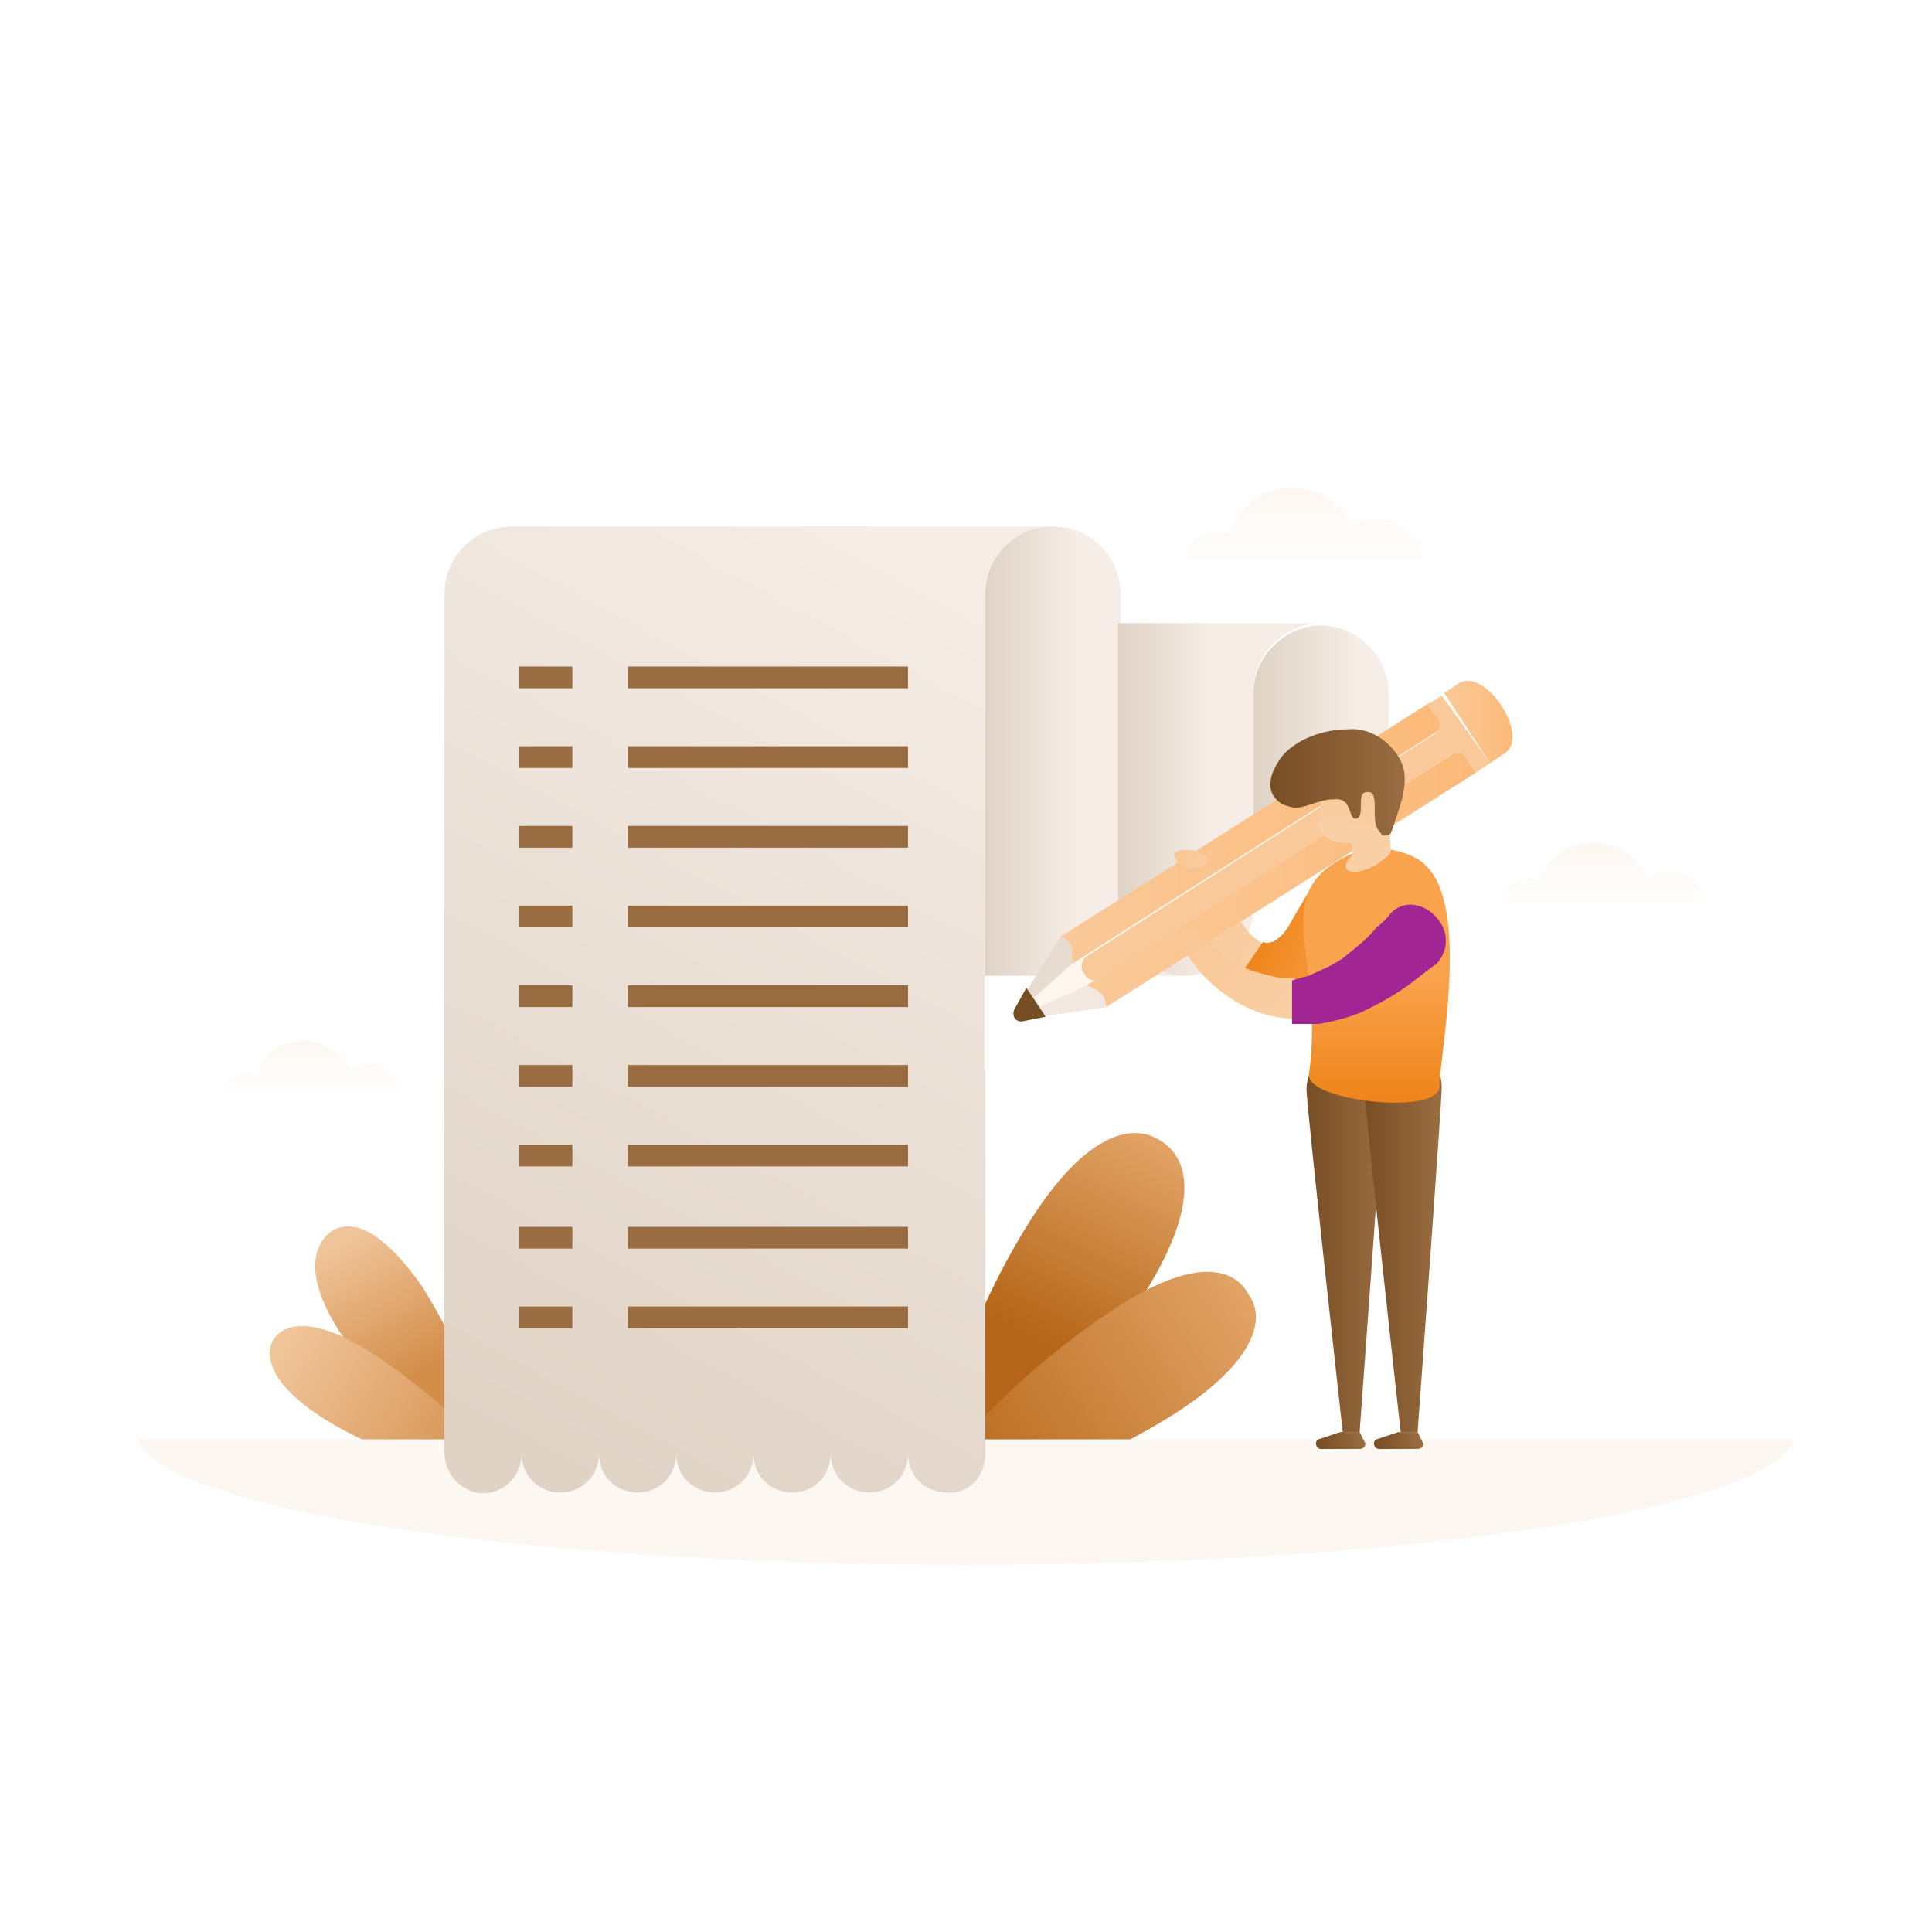
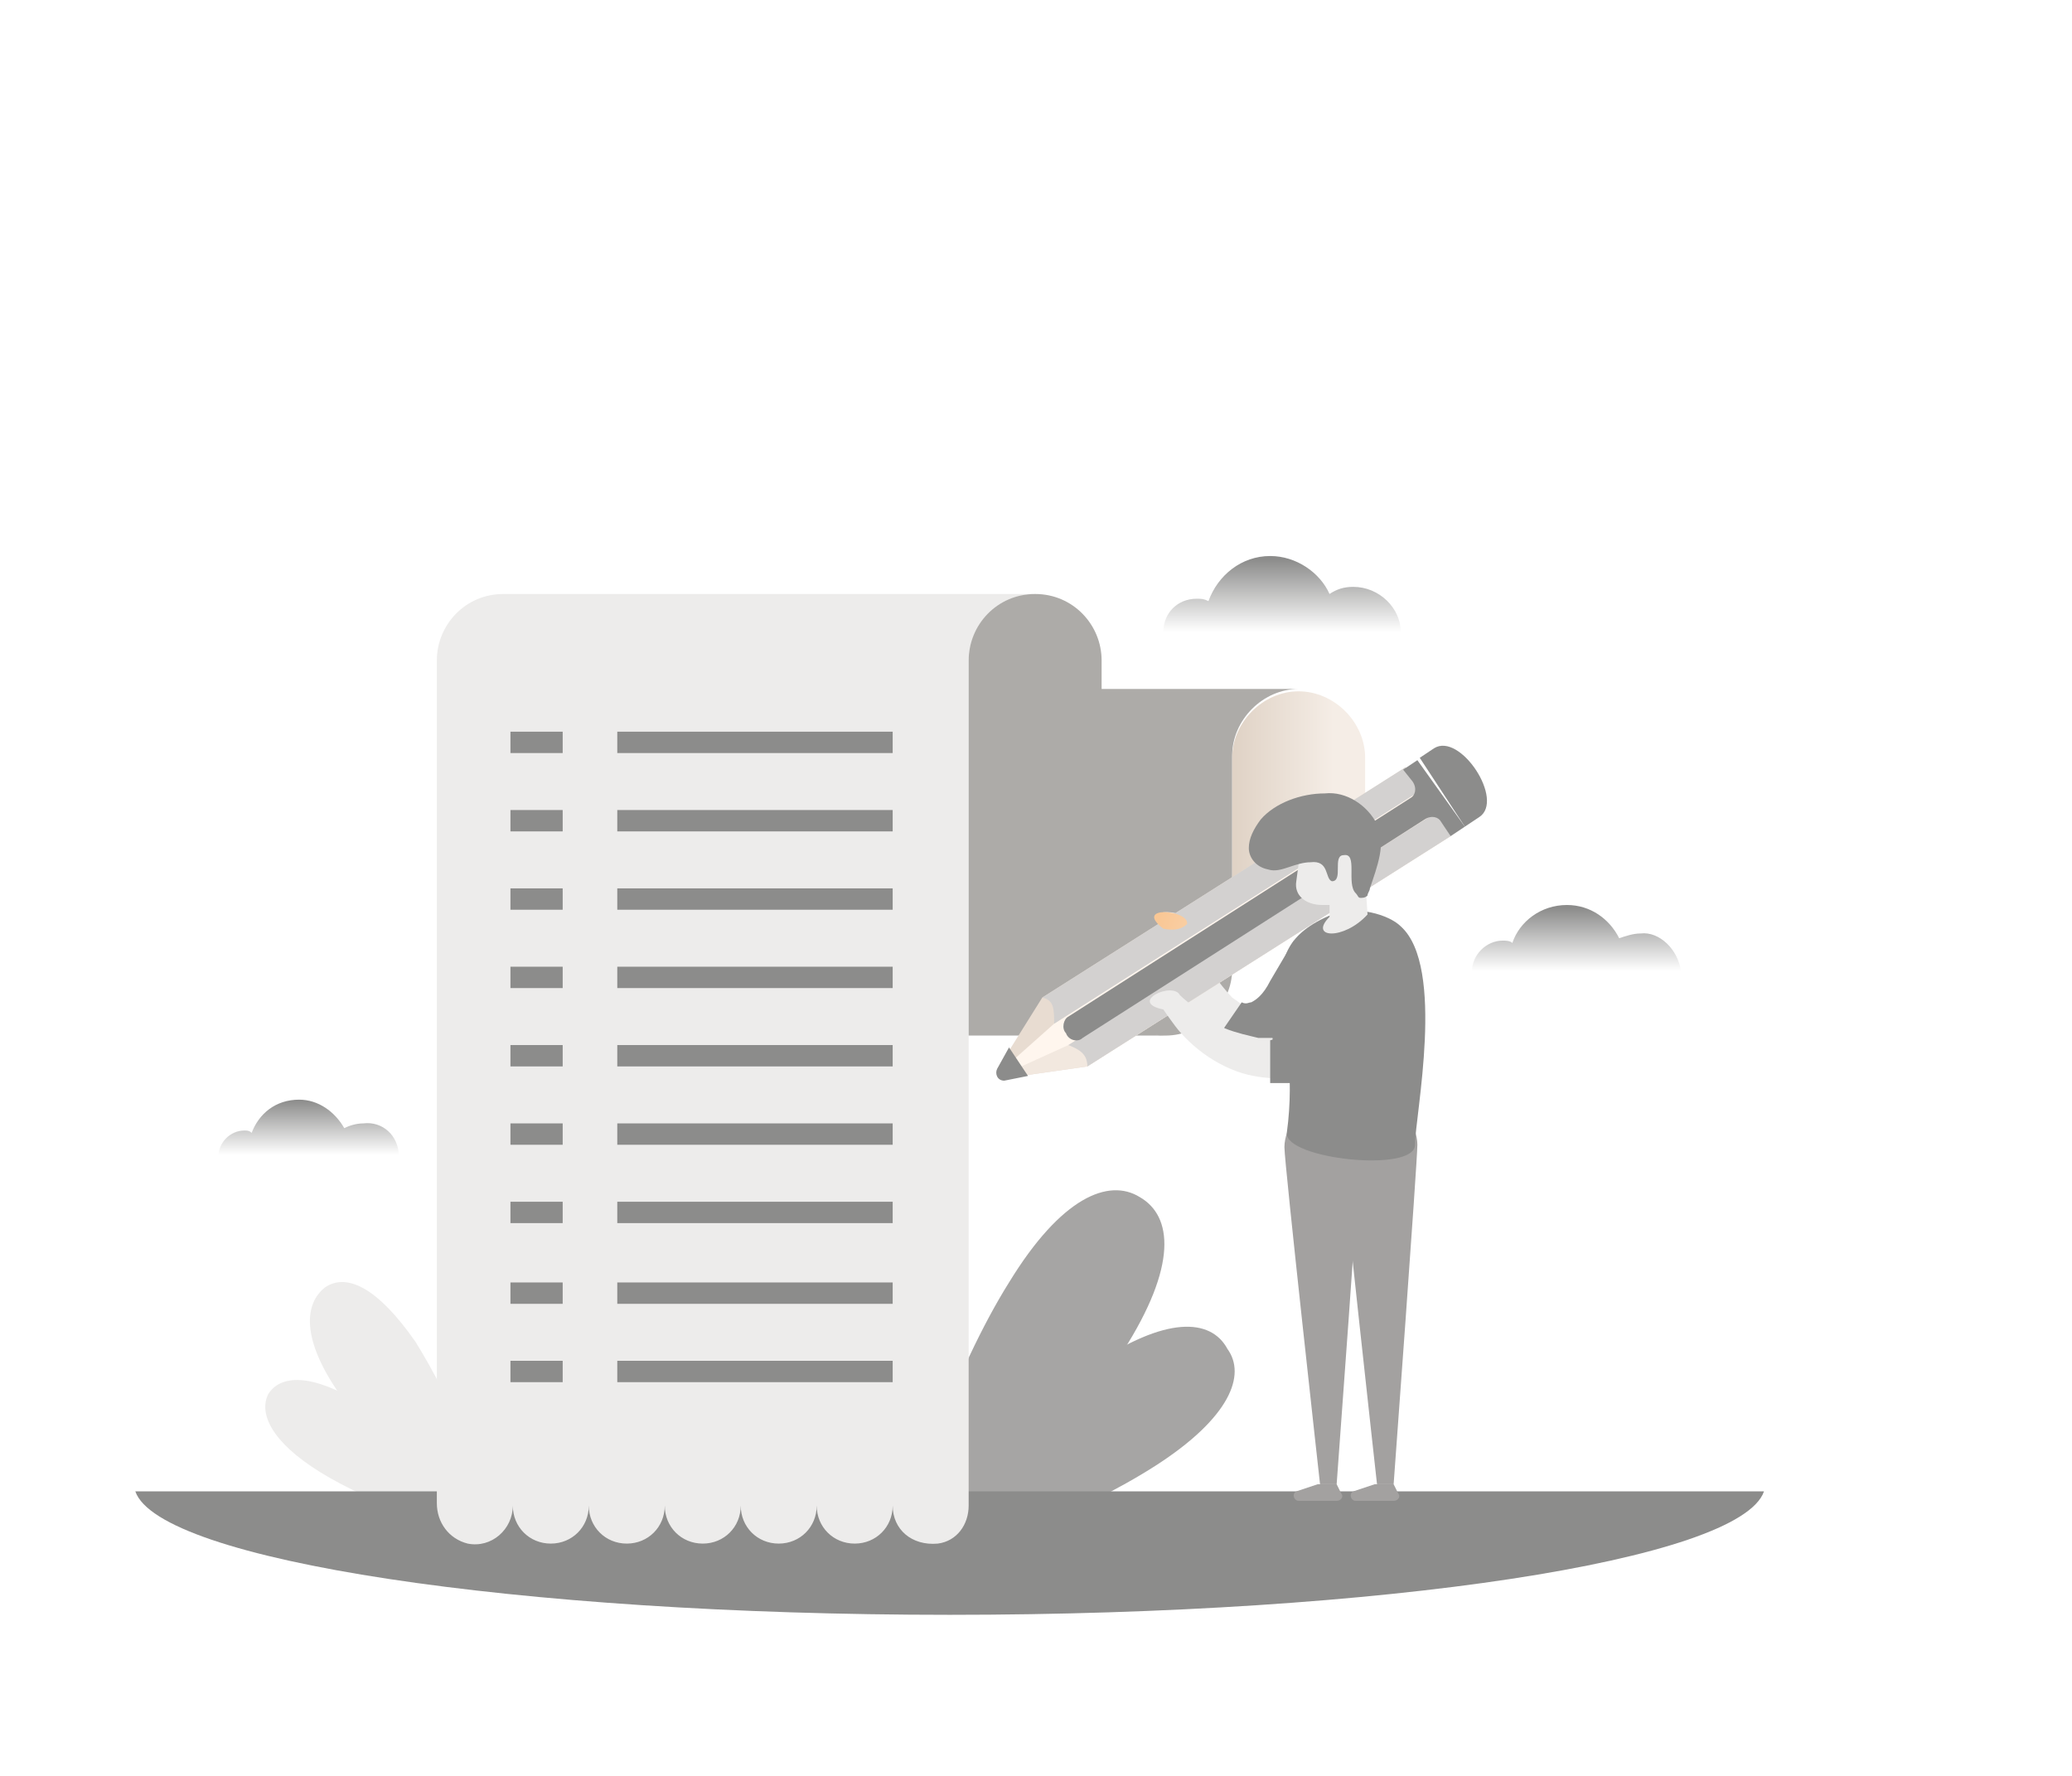
- <svg xmlns="http://www.w3.org/2000/svg" id="SvgjsSvg2687" width="550" height="550" version="1.1">
+ <svg xmlns="http://www.w3.org/2000/svg" id="SvgjsSvg2687" enable-background="new 0 0 600 470" viewBox="0 0 600 470" width="350" height="300" version="1.1">
  <defs id="SvgjsDefs2688" />
  <g id="SvgjsG2689">
    <svg enable-background="new 0 0 80 80" viewBox="0 0 80 80" width="550" height="550">
      <linearGradient id="a" x1="2252.965" x2="2255.659" y1="-121.379" y2="-112.469" gradientTransform="matrix(.714 .7 -.6999 .7151 -1646.088 -1443.035)" gradientUnits="userSpaceOnUse">
-         <stop offset="0" stop-color="#e1a264" class="stopColor64c2e1 svgShape" />
-         <stop offset="1" stop-color="#b56618" class="stopColor1897b5 svgShape" />
+         <stop offset="0" stop-color="#edeceb" class="stopColor64c2e1 svgShape" />
+         <stop offset="1" stop-color="#a6a5a4" class="stopColor1897b5 svgShape" />
      </linearGradient>
-       <path fill="url(#a)" d="M47.3,53.7c-2.2,3.6-7,8.9-8.3,8.1c-1.3-0.8,1.3-7.5,3.5-11c2.2-3.6,4.2-4.4,5.5-3.6    C49.4,48,49.6,50.1,47.3,53.7z" />
+       <path fill="#a6a5a4" d="M47.3,53.7c-2.2,3.6-7,8.9-8.3,8.1c-1.3-0.8,1.3-7.5,3.5-11c2.2-3.6,4.2-4.4,5.5-3.6    C49.4,48,49.6,50.1,47.3,53.7z" />
      <linearGradient id="b" x1="2260.314" x2="2257.098" y1="-119.495" y2="-105.109" gradientTransform="matrix(.714 .7 -.6999 .7151 -1646.088 -1443.035)" gradientUnits="userSpaceOnUse">
-         <stop offset="0" stop-color="#e1a264" class="stopColor64c2e1 svgShape" />
-         <stop offset="1" stop-color="#b56618" class="stopColor1897b5 svgShape" />
+         <stop offset="0" stop-color="#edeceb" class="stopColor64c2e1 svgShape" />
+         <stop offset="1" stop-color="#a6a5a4" class="stopColor1897b5 svgShape" />
      </linearGradient>
-       <path fill="url(#b)" d="M46,54.3c-3.1,2-7.7,6.3-7,7.5s6.6-1.3,9.7-3.3s3.8-3.8,3-4.9C51,52.3,49.1,52.2,46,54.3z" />
+       <path fill="#a6a5a4" d="M46,54.3c-3.1,2-7.7,6.3-7,7.5s6.6-1.3,9.7-3.3s3.8-3.8,3-4.9C51,52.3,49.1,52.2,46,54.3z" />
      <linearGradient id="c" x1="5102.622" x2="5104.445" y1="-2976.534" y2="-2970.506" gradientTransform="matrix(-.6896 .7242 .7241 .6896 5688.306 -1591.335)" gradientUnits="userSpaceOnUse">
        <stop offset="0" stop-color="#f0c499" class="stopColorf099dd svgShape" />
        <stop offset="1" stop-color="#d38e4a" class="stopColord34ac0 svgShape" />
      </linearGradient>
-       <path fill="url(#c)" d="M14.3,55.5c1.6,2.3,4.9,5.8,5.8,5.2s-1.1-5-2.6-7.4c-1.6-2.3-2.9-2.9-3.8-2.3    C12.8,51.7,12.7,53.2,14.3,55.5z" />
+       <path fill="#edeceb" d="M14.3,55.5c1.6,2.3,4.9,5.8,5.8,5.2s-1.1-5-2.6-7.4c-1.6-2.3-2.9-2.9-3.8-2.3    C12.8,51.7,12.7,53.2,14.3,55.5z" />
      <linearGradient id="d" x1="5107.594" x2="5105.418" y1="-2975.259" y2="-2965.527" gradientTransform="matrix(-.6896 .7242 .7241 .6896 5688.306 -1591.335)" gradientUnits="userSpaceOnUse">
        <stop offset="0" stop-color="#f0c499" class="stopColorf099dd svgShape" />
        <stop offset="1" stop-color="#d38e4a" class="stopColord34ac0 svgShape" />
      </linearGradient>
-       <path fill="url(#d)" d="M15.2,55.9c2.1,1.3,5.4,4.1,4.9,4.9c-0.5,0.8-4.5-0.7-6.6-2c-2.1-1.3-2.6-2.5-2.2-3.3    C11.8,54.7,13.1,54.6,15.2,55.9z" />
-       <path fill="#fdf7f1" d="M5.7,59.6c1,2.9,16,5.2,34.3,5.2s33.3-2.3,34.3-5.2H5.7z" class="colorF1F5FD svgShape" />
+       <path fill="#edeceb" d="M15.2,55.9c2.1,1.3,5.4,4.1,4.9,4.9c-0.5,0.8-4.5-0.7-6.6-2c-2.1-1.3-2.6-2.5-2.2-3.3    C11.8,54.7,13.1,54.6,15.2,55.9z" />
+       <path fill="#8c8c8b" d="M5.7,59.6c1,2.9,16,5.2,34.3,5.2s33.3-2.3,34.3-5.2H5.7z" class="colorF1F5FD svgShape" />
      <linearGradient id="e" x1="766.567" x2="786.044" y1="23.358" y2="59.343" gradientTransform="matrix(-1 0 0 1 806.363 0)" gradientUnits="userSpaceOnUse">
        <stop offset="0" stop-color="#f5ede6" class="stopColore6edf5 svgShape" />
        <stop offset="1" stop-color="#e0d3c6" class="stopColorc6d3e0 svgShape" />
      </linearGradient>
-       <path fill="url(#e)" d="M18.4,24.6v35.5c0,0.8,0.5,1.5,1.3,1.7c1,0.2,1.9-0.6,1.9-1.6c0,0.9,0.7,1.6,1.6,1.6     c0.9,0,1.6-0.7,1.6-1.6c0,0.9,0.7,1.6,1.6,1.6s1.6-0.7,1.6-1.6c0,0.9,0.7,1.6,1.6,1.6c0.9,0,1.6-0.7,1.6-1.6     c0,0.9,0.7,1.6,1.6,1.6c0.9,0,1.6-0.7,1.6-1.6c0,0.9,0.7,1.6,1.6,1.6c0.9,0,1.6-0.7,1.6-1.6c0,1,0.8,1.7,1.9,1.6     c0.8-0.1,1.3-0.8,1.3-1.6V24.6c0-1.5,1.3-2.8,2.8-2.8H21.2C19.6,21.8,18.4,23.1,18.4,24.6z" />
+       <path fill="#edeceb" d="M18.4,24.6v35.5c0,0.8,0.5,1.5,1.3,1.7c1,0.2,1.9-0.6,1.9-1.6c0,0.9,0.7,1.6,1.6,1.6     c0.9,0,1.6-0.7,1.6-1.6c0,0.9,0.7,1.6,1.6,1.6s1.6-0.7,1.6-1.6c0,0.9,0.7,1.6,1.6,1.6c0.9,0,1.6-0.7,1.6-1.6     c0,0.9,0.7,1.6,1.6,1.6c0.9,0,1.6-0.7,1.6-1.6c0,0.9,0.7,1.6,1.6,1.6c0.9,0,1.6-0.7,1.6-1.6c0,1,0.8,1.7,1.9,1.6     c0.8-0.1,1.3-0.8,1.3-1.6V24.6c0-1.5,1.3-2.8,2.8-2.8H21.2C19.6,21.8,18.4,23.1,18.4,24.6z" />
      <linearGradient id="f" x1="761.805" x2="765.535" y1="31.1" y2="31.1" gradientTransform="matrix(-1 0 0 1 806.363 0)" gradientUnits="userSpaceOnUse">
-         <stop offset="0" stop-color="#f5ede6" class="stopColore6edf5 svgShape" />
+         <stop offset="0" stop-color="#a6a5a4" class="stopColore6edf5 svgShape" />
        <stop offset="1" stop-color="#e0d3c6" class="stopColorc6d3e0 svgShape" />
      </linearGradient>
-       <path fill="url(#f)" d="M40.8,24.6v15.8h8.4c-1.5,0-2.8-1.3-2.8-2.8v-13c0-1.5-1.2-2.8-2.8-2.8     C42,21.8,40.8,23.1,40.8,24.6z" />
+       <path fill="#adaba8" d="M40.8,24.6v15.8h8.4c-1.5,0-2.8-1.3-2.8-2.8v-13c0-1.5-1.2-2.8-2.8-2.8     C42,21.8,40.8,23.1,40.8,24.6z" />
      <linearGradient id="g" x1="756.248" x2="760.017" y1="33.117" y2="33.117" gradientTransform="matrix(-1 0 0 1 806.363 0)" gradientUnits="userSpaceOnUse">
        <stop offset="0" stop-color="#f5ede6" class="stopColore6edf5 svgShape" />
        <stop offset="1" stop-color="#e0d3c6" class="stopColorc6d3e0 svgShape" />
      </linearGradient>
-       <path fill="url(#g)" d="M46.3,25.8v11.8c0,1.5,1.2,2.8,2.8,2.8c1.5,0,2.8-1.3,2.8-2.8v-9c0-1.5,1.3-2.8,2.8-2.8H46.3z" />
+       <path fill="#adaba8" d="M46.3,25.8v11.8c0,1.5,1.2,2.8,2.8,2.8c1.5,0,2.8-1.3,2.8-2.8v-9c0-1.5,1.3-2.8,2.8-2.8H46.3z" />
      <linearGradient id="h" x1="750.197" x2="754.31" y1="30.456" y2="30.456" gradientTransform="matrix(-1 0 0 1 806.363 0)" gradientUnits="userSpaceOnUse">
        <stop offset="0" stop-color="#f5ede6" class="stopColore6edf5 svgShape" />
        <stop offset="1" stop-color="#e0d3c6" class="stopColorc6d3e0 svgShape" />
      </linearGradient>
      <path fill="url(#h)" d="M51.9,35.1v-6.4c0-1.5,1.3-2.8,2.8-2.8c1.5,0,2.8,1.3,2.8,2.8v6.4H51.9z" />
      <g>
-         <rect width="11.6" height=".9" x="26" y="27.6" fill="#996d41" class="color416D99 svgShape" />
-         <rect width="2.2" height=".9" x="21.5" y="27.6" fill="#996d41" class="color416D99 svgShape" />
-         <rect width="11.6" height=".9" x="26" y="30.9" fill="#996d41" class="color416D99 svgShape" />
-         <rect width="2.2" height=".9" x="21.5" y="30.9" fill="#996d41" class="color416D99 svgShape" />
-         <rect width="11.6" height=".9" x="26" y="34.2" fill="#996d41" class="color416D99 svgShape" />
-         <rect width="2.2" height=".9" x="21.5" y="34.2" fill="#996d41" class="color416D99 svgShape" />
-         <rect width="11.6" height=".9" x="26" y="37.5" fill="#996d41" class="color416D99 svgShape" />
-         <rect width="2.2" height=".9" x="21.5" y="37.5" fill="#996d41" class="color416D99 svgShape" />
-         <rect width="11.6" height=".9" x="26" y="40.8" fill="#996d41" class="color416D99 svgShape" />
-         <rect width="2.2" height=".9" x="21.5" y="40.8" fill="#996d41" class="color416D99 svgShape" />
+         <rect width="11.6" height=".9" x="26" y="27.6" fill="#8c8c8b" class="color416D99 svgShape" />
+         <rect width="2.2" height=".9" x="21.5" y="27.6" fill="#8c8c8b" class="color416D99 svgShape" />
+         <rect width="11.6" height=".9" x="26" y="30.9" fill="#8c8c8b" class="color416D99 svgShape" />
+         <rect width="2.2" height=".9" x="21.5" y="30.9" fill="#8c8c8b" class="color416D99 svgShape" />
+         <rect width="11.6" height=".9" x="26" y="34.2" fill="#8c8c8b" class="color416D99 svgShape" />
+         <rect width="2.2" height=".9" x="21.5" y="34.2" fill="#8c8c8b" class="color416D99 svgShape" />
+         <rect width="11.6" height=".9" x="26" y="37.5" fill="#8c8c8b" class="color416D99 svgShape" />
+         <rect width="2.2" height=".9" x="21.5" y="37.5" fill="#8c8c8b" class="color416D99 svgShape" />
+         <rect width="11.6" height=".9" x="26" y="40.8" fill="#8c8c8b" class="color416D99 svgShape" />
+         <rect width="2.2" height=".9" x="21.5" y="40.8" fill="#8c8c8b" class="color416D99 svgShape" />
        <g>
-           <rect width="11.6" height=".9" x="26" y="44.1" fill="#996d41" class="color416D99 svgShape" />
-           <rect width="2.2" height=".9" x="21.5" y="44.1" fill="#996d41" class="color416D99 svgShape" />
+           <rect width="11.6" height=".9" x="26" y="44.1" fill="#8c8c8b" class="color416D99 svgShape" />
+           <rect width="2.2" height=".9" x="21.5" y="44.1" fill="#8c8c8b" class="color416D99 svgShape" />
        </g>
        <g>
-           <rect width="11.6" height=".9" x="26" y="47.4" fill="#996d41" class="color416D99 svgShape" />
-           <rect width="2.2" height=".9" x="21.5" y="47.4" fill="#996d41" class="color416D99 svgShape" />
+           <rect width="11.6" height=".9" x="26" y="47.4" fill="#8c8c8b" class="color416D99 svgShape" />
+           <rect width="2.2" height=".9" x="21.5" y="47.4" fill="#8c8c8b" class="color416D99 svgShape" />
        </g>
        <g>
-           <rect width="11.6" height=".9" x="26" y="50.8" fill="#996d41" class="color416D99 svgShape" />
-           <rect width="2.2" height=".9" x="21.5" y="50.8" fill="#996d41" class="color416D99 svgShape" />
+           <rect width="11.6" height=".9" x="26" y="50.8" fill="#8c8c8b" class="color416D99 svgShape" />
+           <rect width="2.2" height=".9" x="21.5" y="50.8" fill="#8c8c8b" class="color416D99 svgShape" />
        </g>
        <g>
-           <rect width="11.6" height=".9" x="26" y="54.1" fill="#996d41" class="color416D99 svgShape" />
-           <rect width="2.2" height=".9" x="21.5" y="54.1" fill="#996d41" class="color416D99 svgShape" />
+           <rect width="11.6" height=".9" x="26" y="54.1" fill="#8c8c8b" class="color416D99 svgShape" />
+           <rect width="2.2" height=".9" x="21.5" y="54.1" fill="#8c8c8b" class="color416D99 svgShape" />
        </g>
      </g>
      <g>
        <linearGradient id="i" x1="4929.103" x2="4933.808" y1="869.053" y2="869.053" gradientTransform="scale(-1 1) rotate(-19.033 -39.042 15312.615)" gradientUnits="userSpaceOnUse">
          <stop offset="0" stop-color="#f9cfa5" class="stopColorf9c7a5 svgShape" />
          <stop offset="1" stop-color="#f9c795" class="stopColorf9a395 svgShape" />
        </linearGradient>
-         <path fill="url(#i)" d="M51.4,40.7c0,0-0.4-0.2-0.7-0.7c-0.4-0.4-0.7-1-1-1.6c-0.3-0.6-0.4-1.2-0.5-1.7     c-0.1-0.5-0.1-0.8-0.1-0.8c-1.3-1,1.1-0.8,1-0.2c0,0,0.1,0.3,0.2,0.7c0.2,0.4,0.4,0.9,0.7,1.3c0.3,0.4,0.7,0.9,0.9,1.1     c0.3,0.2,0.4,0.3,0.4,0.3L51.4,40.7z" />
+         <path fill="#edeceb" d="M51.4,40.7c0,0-0.4-0.2-0.7-0.7c-0.4-0.4-0.7-1-1-1.6c-0.3-0.6-0.4-1.2-0.5-1.7     c-0.1-0.5-0.1-0.8-0.1-0.8c-1.3-1,1.1-0.8,1-0.2c0,0,0.1,0.3,0.2,0.7c0.2,0.4,0.4,0.9,0.7,1.3c0.3,0.4,0.7,0.9,0.9,1.1     c0.3,0.2,0.4,0.3,0.4,0.3L51.4,40.7z" />
        <linearGradient id="j" x1="4924.972" x2="4929.649" y1="868.485" y2="868.485" gradientTransform="scale(-1 1) rotate(-19.033 -39.042 15312.615)" gradientUnits="userSpaceOnUse">
          <stop offset="0" stop-color="#faa34d" class="stopColorfaa34d svgShape" />
          <stop offset="1" stop-color="#ef851b" class="stopColoref7b1b svgShape" />
        </linearGradient>
-         <path fill="url(#j)" d="M54.5,36.4l-1,1.7c-0.3,0.6-0.6,0.8-0.8,0.9c-0.1,0-0.2,0.1-0.4,0l-1.1,1.6     c0.4,0.3,1,0.6,1.6,0.6c1.4,0,2.2-0.9,2.7-1.5l1.5-1.7c0.4-0.5,0.2-1.1-0.2-1.5H54.5z" />
+         <path fill="#8c8c8b" d="M54.5,36.4l-1,1.7c-0.3,0.6-0.6,0.8-0.8,0.9c-0.1,0-0.2,0.1-0.4,0l-1.1,1.6     c0.4,0.3,1,0.6,1.6,0.6c1.4,0,2.2-0.9,2.7-1.5l1.5-1.7c0.4-0.5,0.2-1.1-0.2-1.5H54.5z" />
        <polygon fill="#e8dcd1" points="43 42.1 42.4 41.2 43.9 38.8 59.2 29.1 61.1 32 45.8 41.7" class="colorD1DAE8 svgShape" />
        <polygon fill="#f2e8df" points="42.7 41.6 60.1 30.5 61.1 32 45.8 41.7 43 42.1" class="colorDFE5F2 svgShape" />
        <polygon fill="#fff6ee" points="42.6 41.5 44.4 39.9 59.8 30 60.5 31 45 40.8 42.8 41.8" class="colorEEF4FF svgShape" />
        <linearGradient id="k" x1="-68.618" x2="-52.576" y1="36.345" y2="36.345" gradientTransform="translate(113.645)" gradientUnits="userSpaceOnUse">
-           <stop offset="0" stop-color="#fac999" class="stopColor99a9fa svgShape" />
+           <stop offset="0" stop-color="#8c8c8b" class="stopColor99a9fa svgShape" />
          <stop offset="1" stop-color="#fcba79" class="stopColor797efc svgShape" />
        </linearGradient>
-         <path fill="url(#k)" d="M45,40.8L60.5,31l0.6,1l-15.3,9.7C45.8,41.2,45.5,41,45,40.8z" />
+         <path fill="#d3d1d0" d="M45,40.8L60.5,31l0.6,1l-15.3,9.7C45.8,41.2,45.5,41,45,40.8z" />
        <linearGradient id="l" x1="-69.708" x2="-53.812" y1="34.453" y2="34.453" gradientTransform="translate(113.645)" gradientUnits="userSpaceOnUse">
-           <stop offset="0" stop-color="#fac999" class="stopColor99a9fa svgShape" />
+           <stop offset="0" stop-color="#8c8c8b" class="stopColor99a9fa svgShape" />
          <stop offset="1" stop-color="#fcba79" class="stopColor797efc svgShape" />
        </linearGradient>
-         <path fill="url(#l)" d="M43.9,38.8l15.3-9.7l0.6,1l-15.4,9.8C44.4,39.3,44.4,38.9,43.9,38.8z" />
-         <path fill="#fac999" d="M61.7,31.6L61.1,32l-0.4-0.6c-0.1-0.2-0.4-0.3-0.7-0.1l-14.4,9.2c-0.2,0.2-0.6,0.1-0.7-0.2c0,0,0,0,0,0     c-0.2-0.2-0.1-0.6,0.1-0.7l14.4-9.2c0.2-0.1,0.3-0.4,0.1-0.7l-0.4-0.5l0.6-0.4L61.7,31.6z" class="color99A9FA svgShape" />
+         <path fill="#d3d1d0" d="M43.9,38.8l15.3-9.7l0.6,1l-15.4,9.8C44.4,39.3,44.4,38.9,43.9,38.8z" />
+         <path fill="#8c8c8b" d="M61.7,31.6L61.1,32l-0.4-0.6c-0.1-0.2-0.4-0.3-0.7-0.1l-14.4,9.2c-0.2,0.2-0.6,0.1-0.7-0.2c0,0,0,0,0,0     c-0.2-0.2-0.1-0.6,0.1-0.7l14.4-9.2c0.2-0.1,0.3-0.4,0.1-0.7l-0.4-0.5l0.6-0.4L61.7,31.6z" class="color99A9FA svgShape" />
        <linearGradient id="m" x1="-53.833" x2="-51.042" y1="29.881" y2="29.881" gradientTransform="translate(113.645)" gradientUnits="userSpaceOnUse">
-           <stop offset="0" stop-color="#fac999" class="stopColor99a9fa svgShape" />
+           <stop offset="0" stop-color="#8c8c8b" class="stopColor99a9fa svgShape" />
          <stop offset="1" stop-color="#fcba79" class="stopColor797efc svgShape" />
        </linearGradient>
-         <path fill="url(#m)" d="M60.4,28.3c1.1-0.7,3,2.2,1.9,2.9l-0.6,0.4l-1.9-2.9L60.4,28.3z" />
-         <path fill="#774d24" d="M42.5,40.9L42,41.8c-0.1,0.2,0,0.5,0.3,0.5l1-0.2L42.5,40.9z" class="color244D77 svgShape" />
+         <path fill="#8c8c8b" d="M60.4,28.3c1.1-0.7,3,2.2,1.9,2.9l-0.6,0.4l-1.9-2.9L60.4,28.3z" />
+         <path fill="#8c8c8b" d="M42.5,40.9L42,41.8c-0.1,0.2,0,0.5,0.3,0.5l1-0.2L42.5,40.9z" class="color244D77 svgShape" />
        <g>
          <linearGradient id="n" x1="5927.956" x2="5931.156" y1="51.21" y2="51.21" gradientTransform="matrix(-1 0 0 1 5985.269 0)" gradientUnits="userSpaceOnUse">
-             <stop offset="0" stop-color="#996d41" class="stopColor416d99 svgShape" />
-             <stop offset="1" stop-color="#774d24" class="stopColor244d77 svgShape" />
+             <stop offset="0" stop-color="#8c8c8b" class="stopColor416d99 svgShape" />
+             <stop offset="1" stop-color="#8c8c8b" class="stopColor244d77 svgShape" />
          </linearGradient>
-           <path fill="url(#n)" d="M56.3,59.3c0,0,1-13.6,1-14.3c0-0.8-0.7-1.9-1.6-1.9c-0.9,0-1.6,1.2-1.6,2      c0,0.7,1.5,14.2,1.5,14.2L56.3,59.3z" />
+           <path fill="#a3a1a0" d="M56.3,59.3c0,0,1-13.6,1-14.3c0-0.8-0.7-1.9-1.6-1.9c-0.9,0-1.6,1.2-1.6,2      c0,0.7,1.5,14.2,1.5,14.2L56.3,59.3z" />
          <linearGradient id="o" x1="5928.759" x2="5930.73" y1="59.627" y2="59.627" gradientTransform="matrix(-1 0 0 1 5985.269 0)" gradientUnits="userSpaceOnUse">
-             <stop offset="0" stop-color="#996d41" class="stopColor416d99 svgShape" />
-             <stop offset="1" stop-color="#774d24" class="stopColor244d77 svgShape" />
+             <stop offset="0" stop-color="#8c8c8b" class="stopColor416d99 svgShape" />
+             <stop offset="1" stop-color="#8c8c8b" class="stopColor244d77 svgShape" />
          </linearGradient>
-           <path fill="url(#o)" d="M56.3,59.3l0.2,0.4c0.1,0.1,0,0.3-0.2,0.3l-1.6,0c-0.2,0-0.3-0.3-0.1-0.4l0.9-0.3L56.3,59.3z" />
+           <path fill="#a3a1a0" d="M56.3,59.3l0.2,0.4c0.1,0.1,0,0.3-0.2,0.3l-1.6,0c-0.2,0-0.3-0.3-0.1-0.4l0.9-0.3L56.3,59.3z" />
        </g>
        <g>
          <linearGradient id="p" x1="5925.636" x2="5928.837" y1="51.21" y2="51.21" gradientTransform="matrix(-1 0 0 1 5985.269 0)" gradientUnits="userSpaceOnUse">
-             <stop offset="0" stop-color="#996d41" class="stopColor416d99 svgShape" />
-             <stop offset="1" stop-color="#774d24" class="stopColor244d77 svgShape" />
+             <stop offset="0" stop-color="#8c8c8b" class="stopColor416d99 svgShape" />
+             <stop offset="1" stop-color="#8c8c8b" class="stopColor244d77 svgShape" />
          </linearGradient>
-           <path fill="url(#p)" d="M58.7,59.3c0,0,1-13.6,1-14.3c0-0.8-0.7-1.9-1.6-1.9c-0.9,0-1.6,1.2-1.6,2      c0,0.7,1.5,14.2,1.5,14.2L58.7,59.3z" />
+           <path fill="#a3a1a0" d="M58.7,59.3c0,0,1-13.6,1-14.3c0-0.8-0.7-1.9-1.6-1.9c-0.9,0-1.6,1.2-1.6,2      c0,0.7,1.5,14.2,1.5,14.2L58.7,59.3z" />
          <linearGradient id="q" x1="5926.44" x2="5928.411" y1="59.627" y2="59.627" gradientTransform="matrix(-1 0 0 1 5985.269 0)" gradientUnits="userSpaceOnUse">
-             <stop offset="0" stop-color="#996d41" class="stopColor416d99 svgShape" />
-             <stop offset="1" stop-color="#774d24" class="stopColor244d77 svgShape" />
+             <stop offset="0" stop-color="#8c8c8b" class="stopColor416d99 svgShape" />
+             <stop offset="1" stop-color="#8c8c8b" class="stopColor244d77 svgShape" />
          </linearGradient>
-           <path fill="url(#q)" d="M58.7,59.3l0.2,0.4c0.1,0.1,0,0.3-0.2,0.3l-1.6,0c-0.2,0-0.3-0.3-0.1-0.4l0.9-0.3L58.7,59.3z" />
+           <path fill="#a3a1a0" d="M58.7,59.3l0.2,0.4c0.1,0.1,0,0.3-0.2,0.3l-1.6,0c-0.2,0-0.3-0.3-0.1-0.4l0.9-0.3L58.7,59.3z" />
        </g>
        <g>
          <linearGradient id="r" x1="5928.248" x2="5928.248" y1="40.394" y2="45.372" gradientTransform="matrix(-1 0 0 1 5985.269 0)" gradientUnits="userSpaceOnUse">
            <stop offset="0" stop-color="#faa34d" class="stopColorfaa34d svgShape" />
            <stop offset="1" stop-color="#ef851b" class="stopColoref7b1b svgShape" />
          </linearGradient>
-           <path fill="url(#r)" d="M54.2,44.5c-0.1,1.1,5.4,1.7,5.4,0.5c0-1.2,1.3-7.5-0.6-9.2c-0.5-0.5-1.9-0.9-2.9-0.5     C52.3,36.9,54.9,39.4,54.2,44.5z" />
+           <path fill="#8c8c8b" d="M54.2,44.5c-0.1,1.1,5.4,1.7,5.4,0.5c0-1.2,1.3-7.5-0.6-9.2c-0.5-0.5-1.9-0.9-2.9-0.5     C52.3,36.9,54.9,39.4,54.2,44.5z" />
        </g>
        <g>
          <linearGradient id="s" x1="3024.811" x2="3024.671" y1="34.273" y2="32.47" gradientTransform="matrix(-1 0 0 1 3080.967 0)" gradientUnits="userSpaceOnUse">
            <stop offset="0" stop-color="#f9cfa5" class="stopColorf9c7a5 svgShape" />
            <stop offset="1" stop-color="#f9c795" class="stopColorf9a395 svgShape" />
          </linearGradient>
-           <path fill="url(#s)" d="M54.8,32.4l2.6-0.2l0.2,3.1c-1,1.1-2.5,1-1.6,0.1l0-0.5l-0.3,0c-0.7,0-1.2-0.4-1.1-1L54.8,32.4z" />
+           <path fill="#edeceb" d="M54.8,32.4l2.6-0.2l0.2,3.1c-1,1.1-2.5,1-1.6,0.1l0-0.5l-0.3,0c-0.7,0-1.2-0.4-1.1-1L54.8,32.4z" />
          <linearGradient id="t" x1="3022.825" x2="3028.462" y1="32.278" y2="32.278" gradientTransform="matrix(-1 0 0 1 3080.967 0)" gradientUnits="userSpaceOnUse">
-             <stop offset="0" stop-color="#996d41" class="stopColor416d99 svgShape" />
-             <stop offset="1" stop-color="#774d24" class="stopColor244d77 svgShape" />
+             <stop offset="0" stop-color="#8c8c8b" class="stopColor416d99 svgShape" />
+             <stop offset="1" stop-color="#8c8c8b" class="stopColor244d77 svgShape" />
          </linearGradient>
          <path fill="url(#t)" d="M58,31.5c0.4,0.8,0,1.8-0.3,2.7c0,0.1-0.1,0.2-0.1,0.3c-0.1,0.1-0.2,0.1-0.3,0.1     c-0.1,0-0.1-0.1-0.2-0.2c-0.4-0.4,0.1-1.7-0.5-1.6c-0.5,0,0,1.1-0.5,1.1c-0.3-0.1-0.1-0.9-0.9-0.8c-0.3,0-0.6,0.1-0.9,0.2     c-0.3,0.1-0.6,0.2-0.9,0.1c-0.5-0.1-0.8-0.5-0.8-0.9c0-0.4,0.2-0.8,0.5-1.2c0.6-0.7,1.7-1.1,2.7-1.1C56.7,30.1,57.6,30.7,58,31.5     z" />
        </g>
        <g>
          <linearGradient id="u" x1="2847.554" x2="2853.486" y1="1405.658" y2="1405.658" gradientTransform="scale(-1 1) rotate(-50.58 -45.514 3793.938)" gradientUnits="userSpaceOnUse">
            <stop offset="0" stop-color="#f9cfa5" class="stopColorf9c7a5 svgShape" />
            <stop offset="1" stop-color="#f9c795" class="stopColorf9a395 svgShape" />
          </linearGradient>
-           <path fill="url(#u)" d="M53.7,42.2c0,0-0.4,0-0.9-0.1c-0.6-0.1-1.3-0.4-1.9-0.8c-0.6-0.4-1.1-0.9-1.4-1.3      c-0.3-0.4-0.5-0.7-0.5-0.7c-1.5-0.3,0.4-1.2,0.7-0.6c0,0,0.2,0.2,0.6,0.5c0.3,0.3,0.8,0.6,1.3,0.9c0.5,0.2,1,0.3,1.4,0.4      c0.4,0,0.6,0,0.6,0L53.7,42.2z" />
+           <path fill="#edeceb" d="M53.7,42.2c0,0-0.4,0-0.9-0.1c-0.6-0.1-1.3-0.4-1.9-0.8c-0.6-0.4-1.1-0.9-1.4-1.3      c-0.3-0.4-0.5-0.7-0.5-0.7c-1.5-0.3,0.4-1.2,0.7-0.6c0,0,0.2,0.2,0.6,0.5c0.3,0.3,0.8,0.6,1.3,0.9c0.5,0.2,1,0.3,1.4,0.4      c0.4,0,0.6,0,0.6,0L53.7,42.2z" />
          <g>
-             <path fill="#a12592" d="M57.6,37.8c0,0-0.2,0.3-0.6,0.6c-0.3,0.4-0.8,0.8-1.3,1.2c-0.5,0.4-1.1,0.6-1.5,0.8       c-0.4,0.1-0.7,0.2-0.7,0.2l0,1.8c0,0,0.4,0,1.1,0c0.6-0.1,1.5-0.3,2.2-0.7c0.8-0.4,1.4-0.8,1.9-1.2c0.5-0.4,0.8-0.6,0.8-0.6       C60.7,38.5,58.7,36.7,57.6,37.8z" class="colorFAA34D svgShape" />
+             <path fill="#8c8c8b" d="M57.6,37.8c0,0-0.2,0.3-0.6,0.6c-0.3,0.4-0.8,0.8-1.3,1.2c-0.5,0.4-1.1,0.6-1.5,0.8       c-0.4,0.1-0.7,0.2-0.7,0.2l0,1.8c0,0,0.4,0,1.1,0c0.6-0.1,1.5-0.3,2.2-0.7c0.8-0.4,1.4-0.8,1.9-1.2c0.5-0.4,0.8-0.6,0.8-0.6       C60.7,38.5,58.7,36.7,57.6,37.8z" class="colorFAA34D svgShape" />
          </g>
        </g>
        <g>
          <linearGradient id="v" x1="4932.366" x2="4933.808" y1="867.153" y2="867.153" gradientTransform="scale(-1 1) rotate(-19.033 -39.042 15312.615)" gradientUnits="userSpaceOnUse">
            <stop offset="0" stop-color="#f9cfa5" class="stopColorf9c7a5 svgShape" />
            <stop offset="1" stop-color="#f9c795" class="stopColorf9a395 svgShape" />
          </linearGradient>
          <path fill="url(#v)" d="M49,35.9c-1.3-1,1.1-0.8,1-0.2C49.8,35.9,49.5,36,49,35.9z" />
        </g>
      </g>
      <linearGradient id="w" x1="53.987" x2="53.987" y1="23.404" y2="20.348" gradientUnits="userSpaceOnUse">
        <stop offset="0" stop-color="#ffffff" class="stopColorfff svgShape" />
-         <stop offset="1" stop-color="#fdf7f1" class="stopColorf1f5fd svgShape" />
+         <stop offset="1" stop-color="#8c8c8b" class="stopColorf1f5fd svgShape" />
      </linearGradient>
      <path fill="url(#w)" d="M59,23.4H49c0,0,0,0,0,0c0-0.8,0.6-1.4,1.4-1.4c0.2,0,0.3,0,0.5,0.1c0.4-1.1,1.4-1.9,2.6-1.9   c1.1,0,2.1,0.7,2.5,1.6c0.3-0.2,0.6-0.3,1-0.3C58.1,21.5,59,22.4,59,23.4z" />
      <linearGradient id="x" x1="66.395" x2="66.395" y1="37.684" y2="35.031" gradientUnits="userSpaceOnUse">
        <stop offset="0" stop-color="#ffffff" class="stopColorfff svgShape" />
-         <stop offset="1" stop-color="#fdf7f1" class="stopColorf1f5fd svgShape" />
+         <stop offset="1" stop-color="#8c8c8b" class="stopColorf1f5fd svgShape" />
      </linearGradient>
      <path fill="url(#x)" d="M70.8,37.7H62c0,0,0,0,0,0c0-0.7,0.6-1.3,1.3-1.3c0.1,0,0.3,0,0.4,0.1c0.3-0.9,1.2-1.6,2.3-1.6   c1,0,1.8,0.6,2.2,1.4c0.3-0.1,0.6-0.2,0.9-0.2C69.9,36,70.7,36.8,70.8,37.7z" />
      <linearGradient id="y" x1="13.026" x2="13.026" y1="45.425" y2="43.123" gradientUnits="userSpaceOnUse">
        <stop offset="0" stop-color="#ffffff" class="stopColorfff svgShape" />
-         <stop offset="1" stop-color="#fdf7f1" class="stopColorf1f5fd svgShape" />
+         <stop offset="1" stop-color="#8c8c8b" class="stopColorf1f5fd svgShape" />
      </linearGradient>
      <path fill="url(#y)" d="M16.8,45.5H9.2c0,0,0,0,0,0c0-0.6,0.5-1.1,1.1-1.1c0.1,0,0.2,0,0.3,0.1c0.3-0.8,1-1.4,2-1.4   c0.8,0,1.5,0.5,1.9,1.2c0.2-0.1,0.5-0.2,0.8-0.2C16.1,44,16.8,44.6,16.8,45.5z" />
    </svg>
  </g>
</svg>
